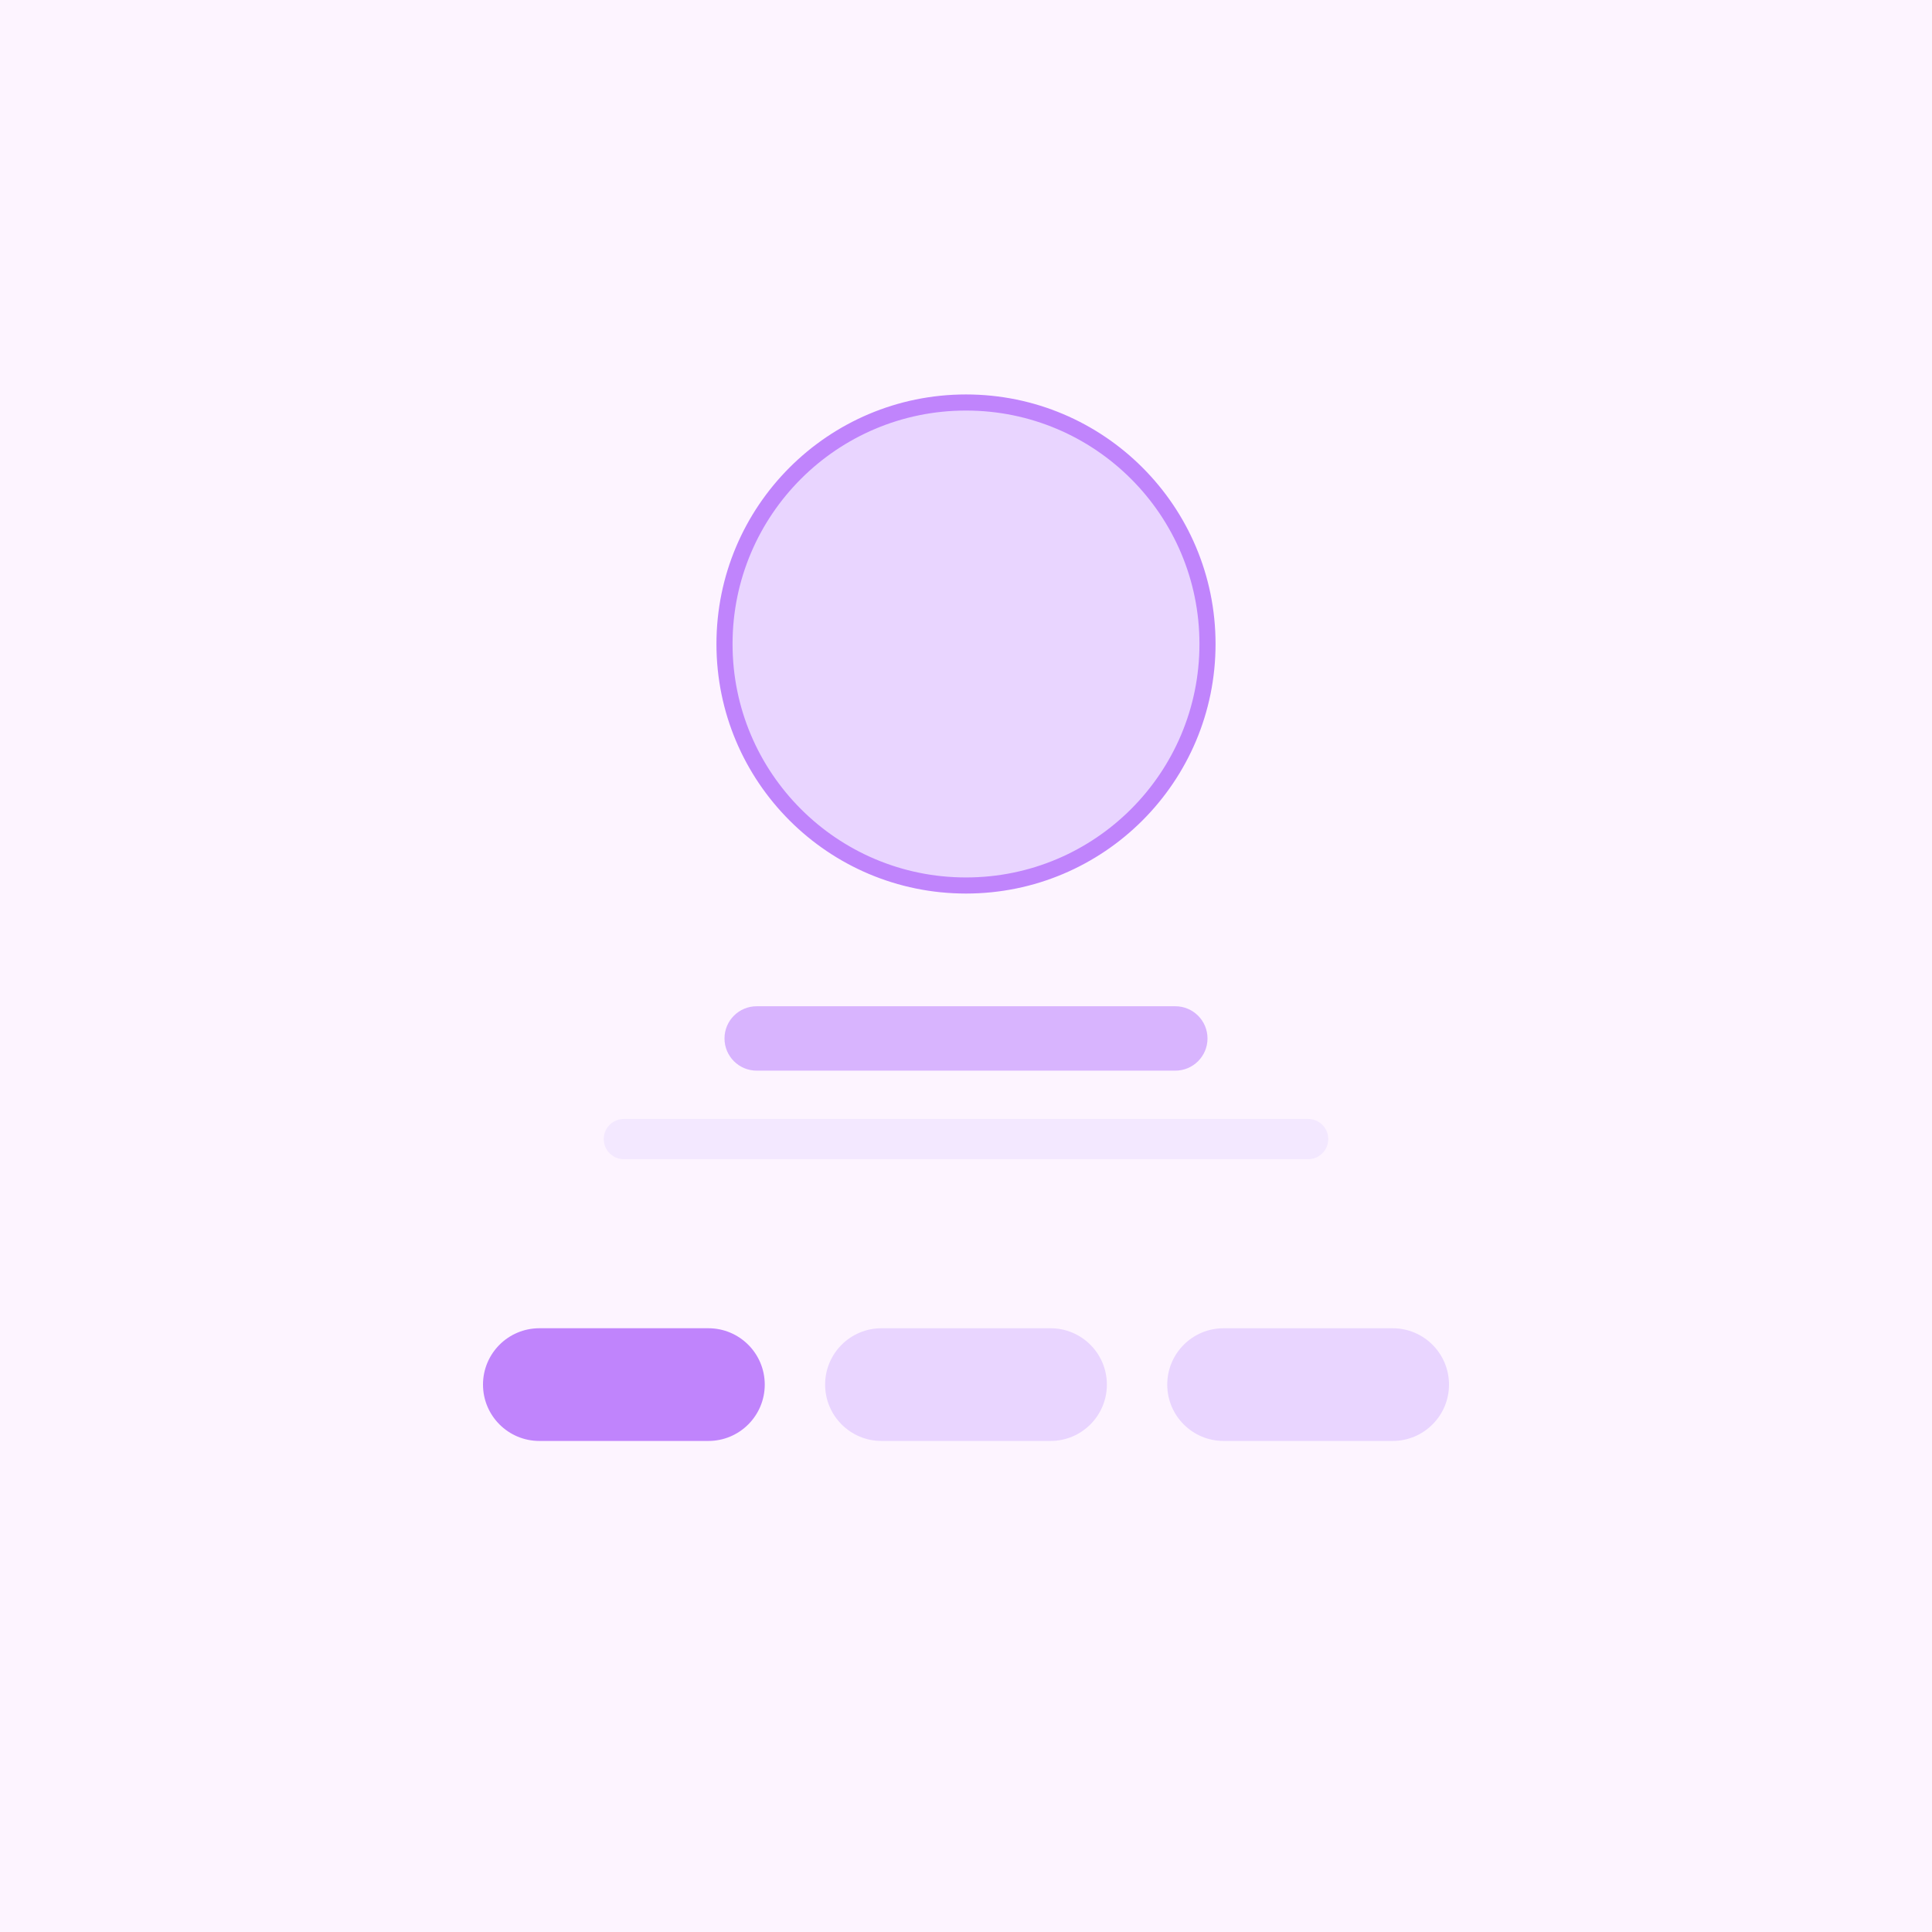
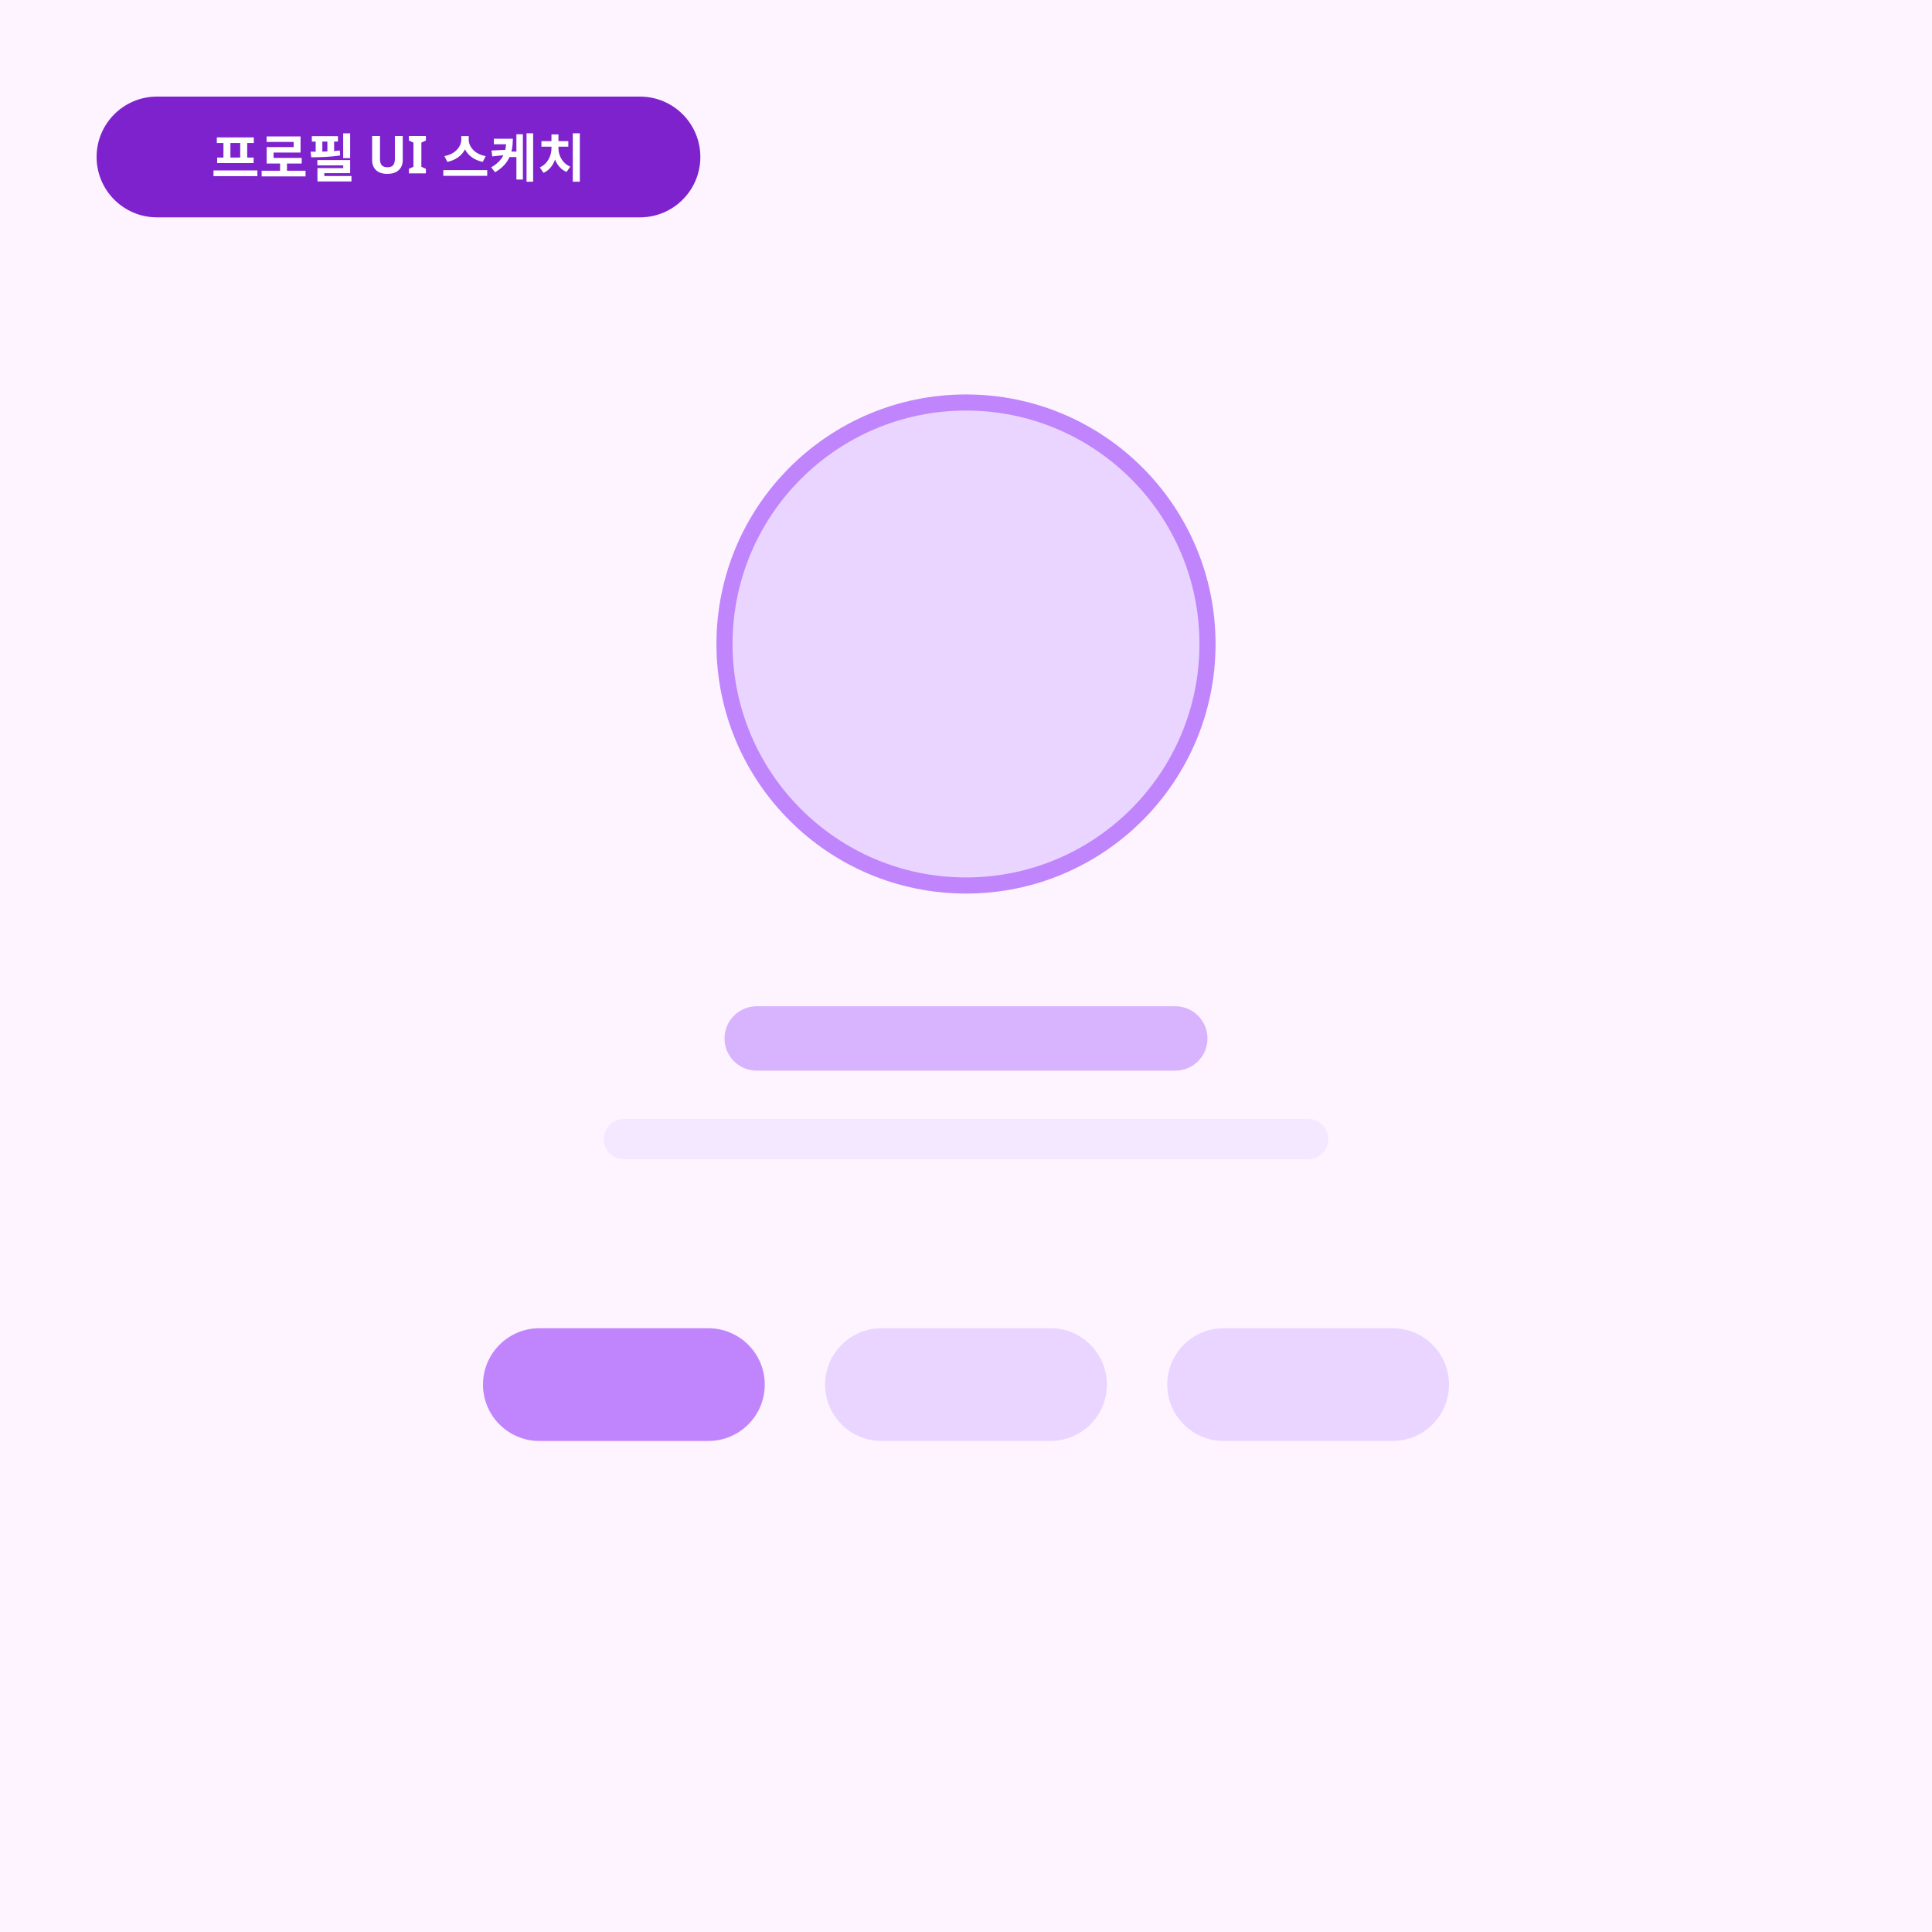
<svg xmlns="http://www.w3.org/2000/svg" viewBox="0 0 480 480">
  <rect width="480" height="480" fill="#FDF4FF" />
  <circle cx="240" cy="160" r="60" fill="#E9D5FF" />
  <circle cx="240" cy="160" r="60" fill="none" stroke="#C084FC" stroke-width="4" />
  <rect x="180" y="250" width="120" height="16" rx="8" fill="#D8B4FE" />
  <rect x="150" y="278" width="180" height="10" rx="5" fill="#F3E8FF" />
  <rect x="120" y="330" width="70" height="28" rx="14" fill="#C084FC" />
  <rect x="205" y="330" width="70" height="28" rx="14" fill="#E9D5FF" />
  <rect x="290" y="330" width="70" height="28" rx="14" fill="#E9D5FF" />
+   <rect x="24" y="24" width="150" height="30" rx="15" fill="#7E22CE" />
+   <text x="99" y="44" font-family="Pretendard, 'Noto Sans KR', sans-serif" font-size="13" font-weight="700" fill="#FFFFFF" text-anchor="middle">프로필 UI 스케치</text>
</svg>
